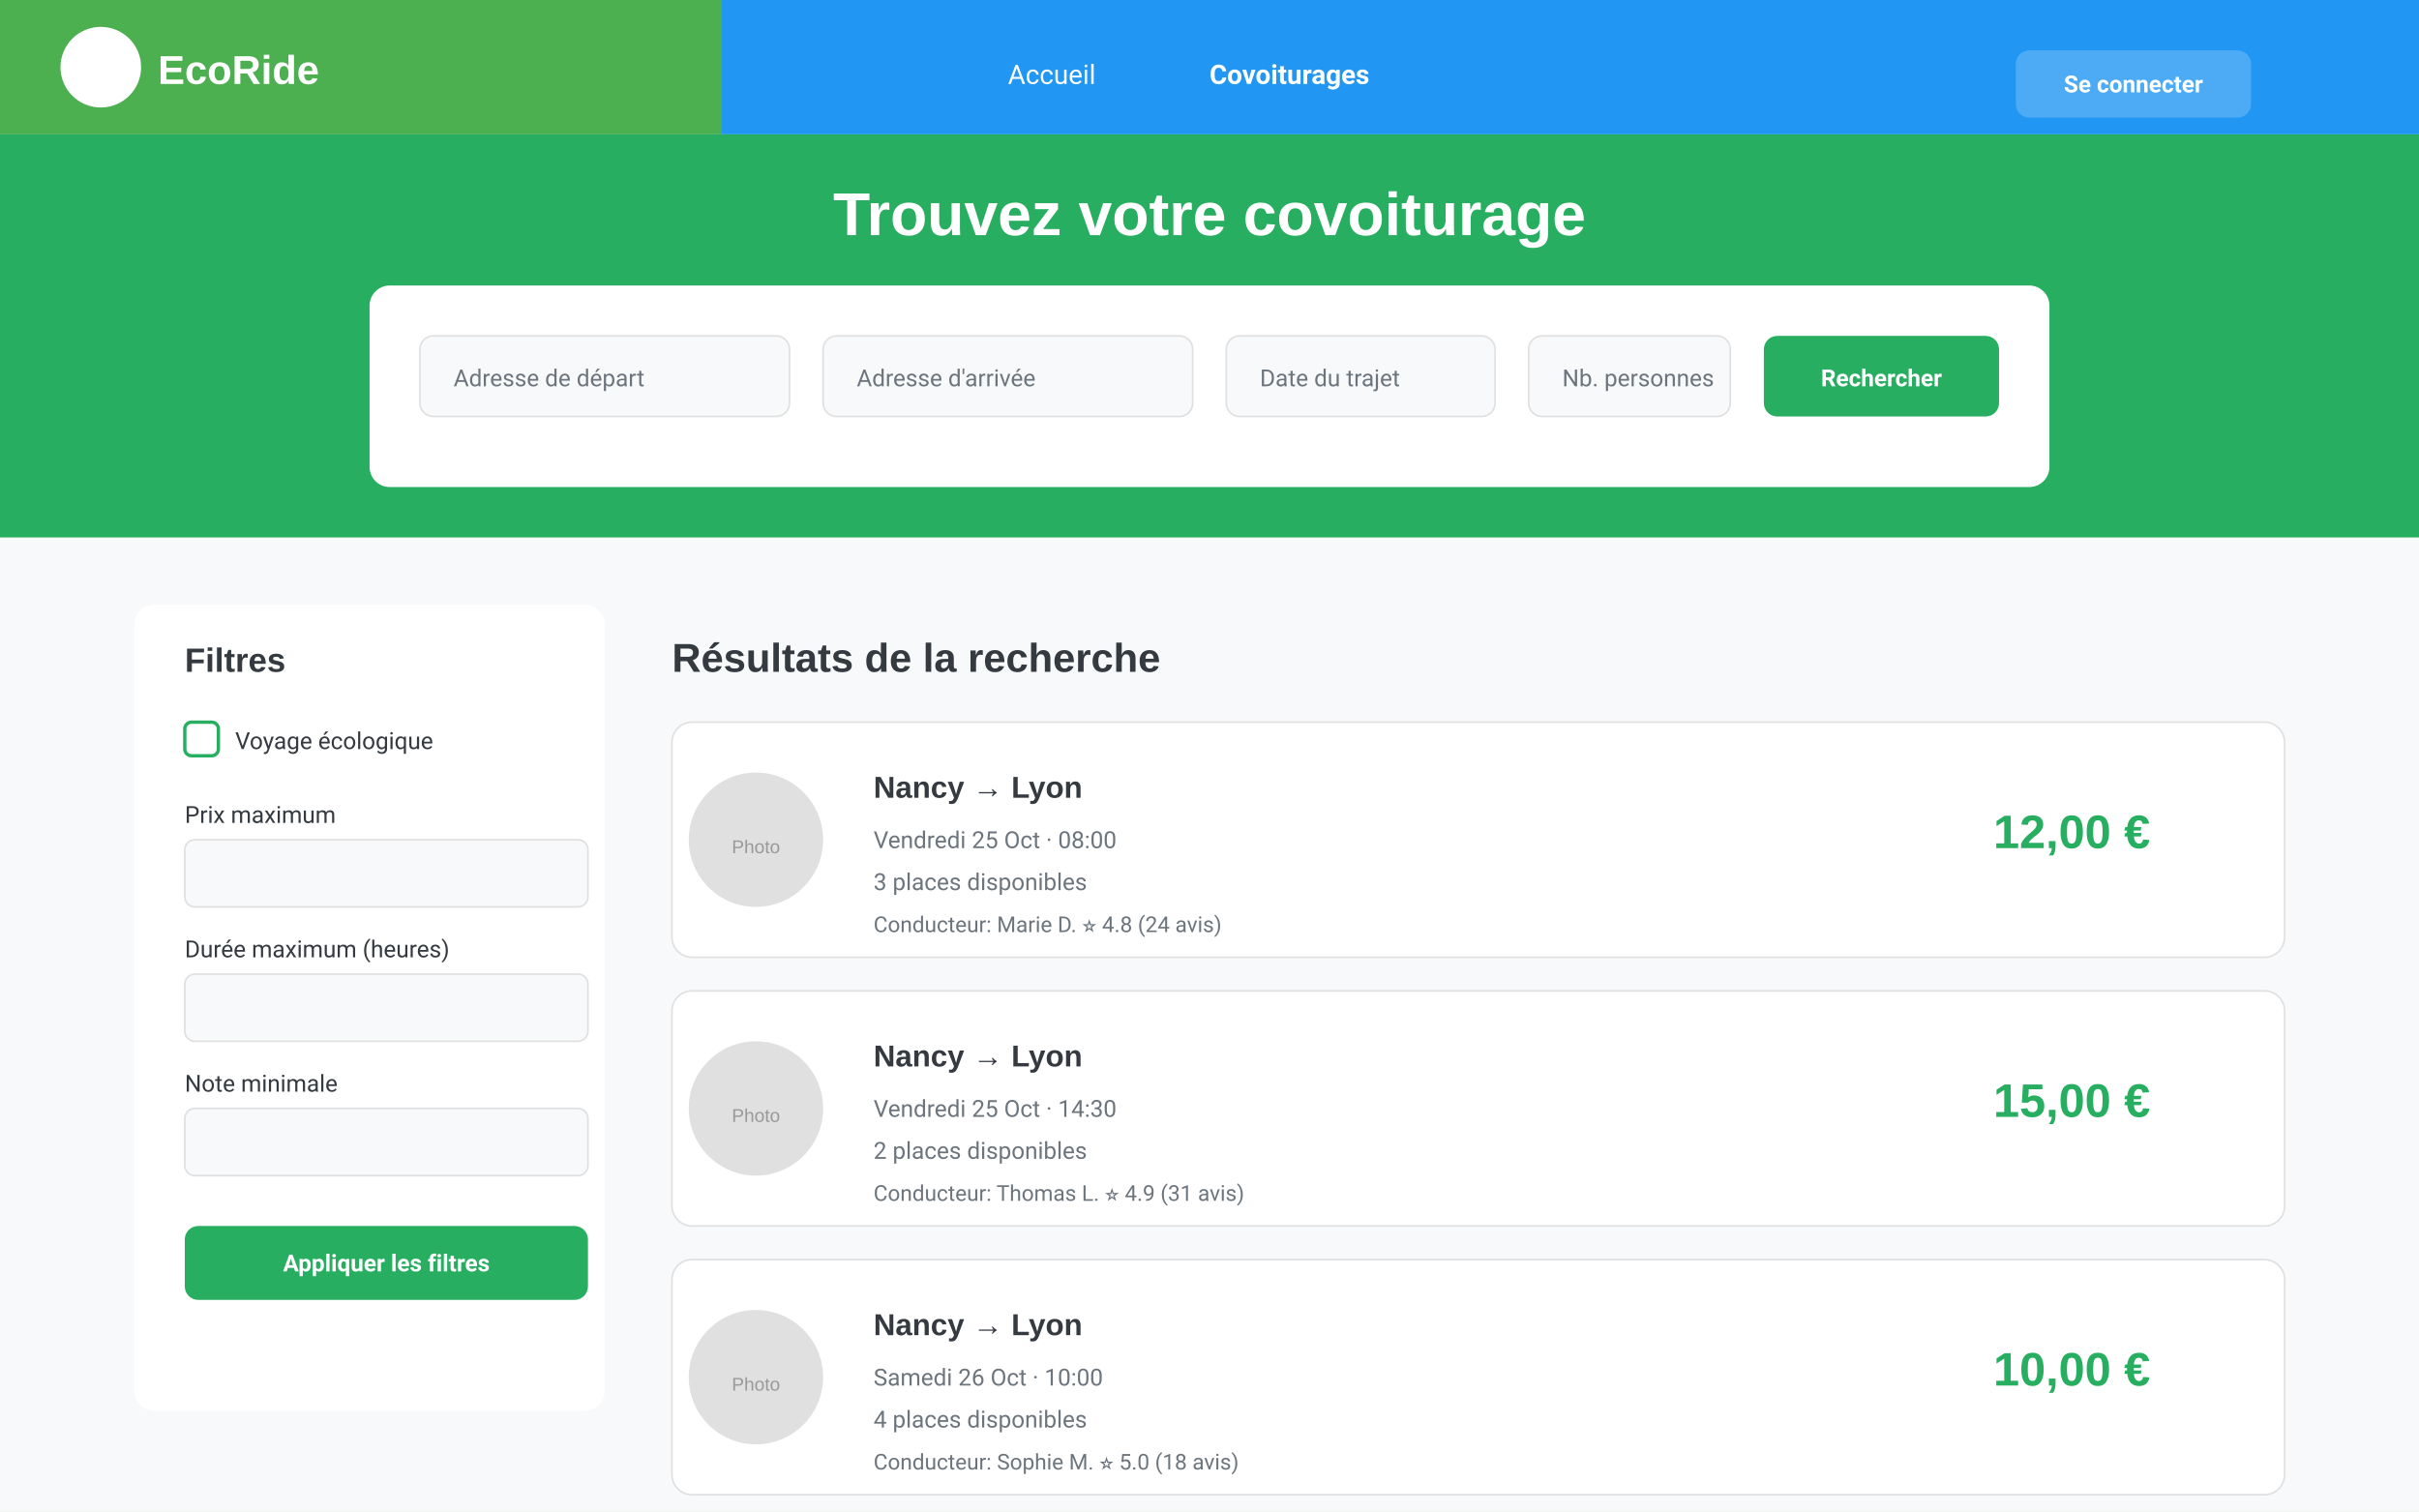
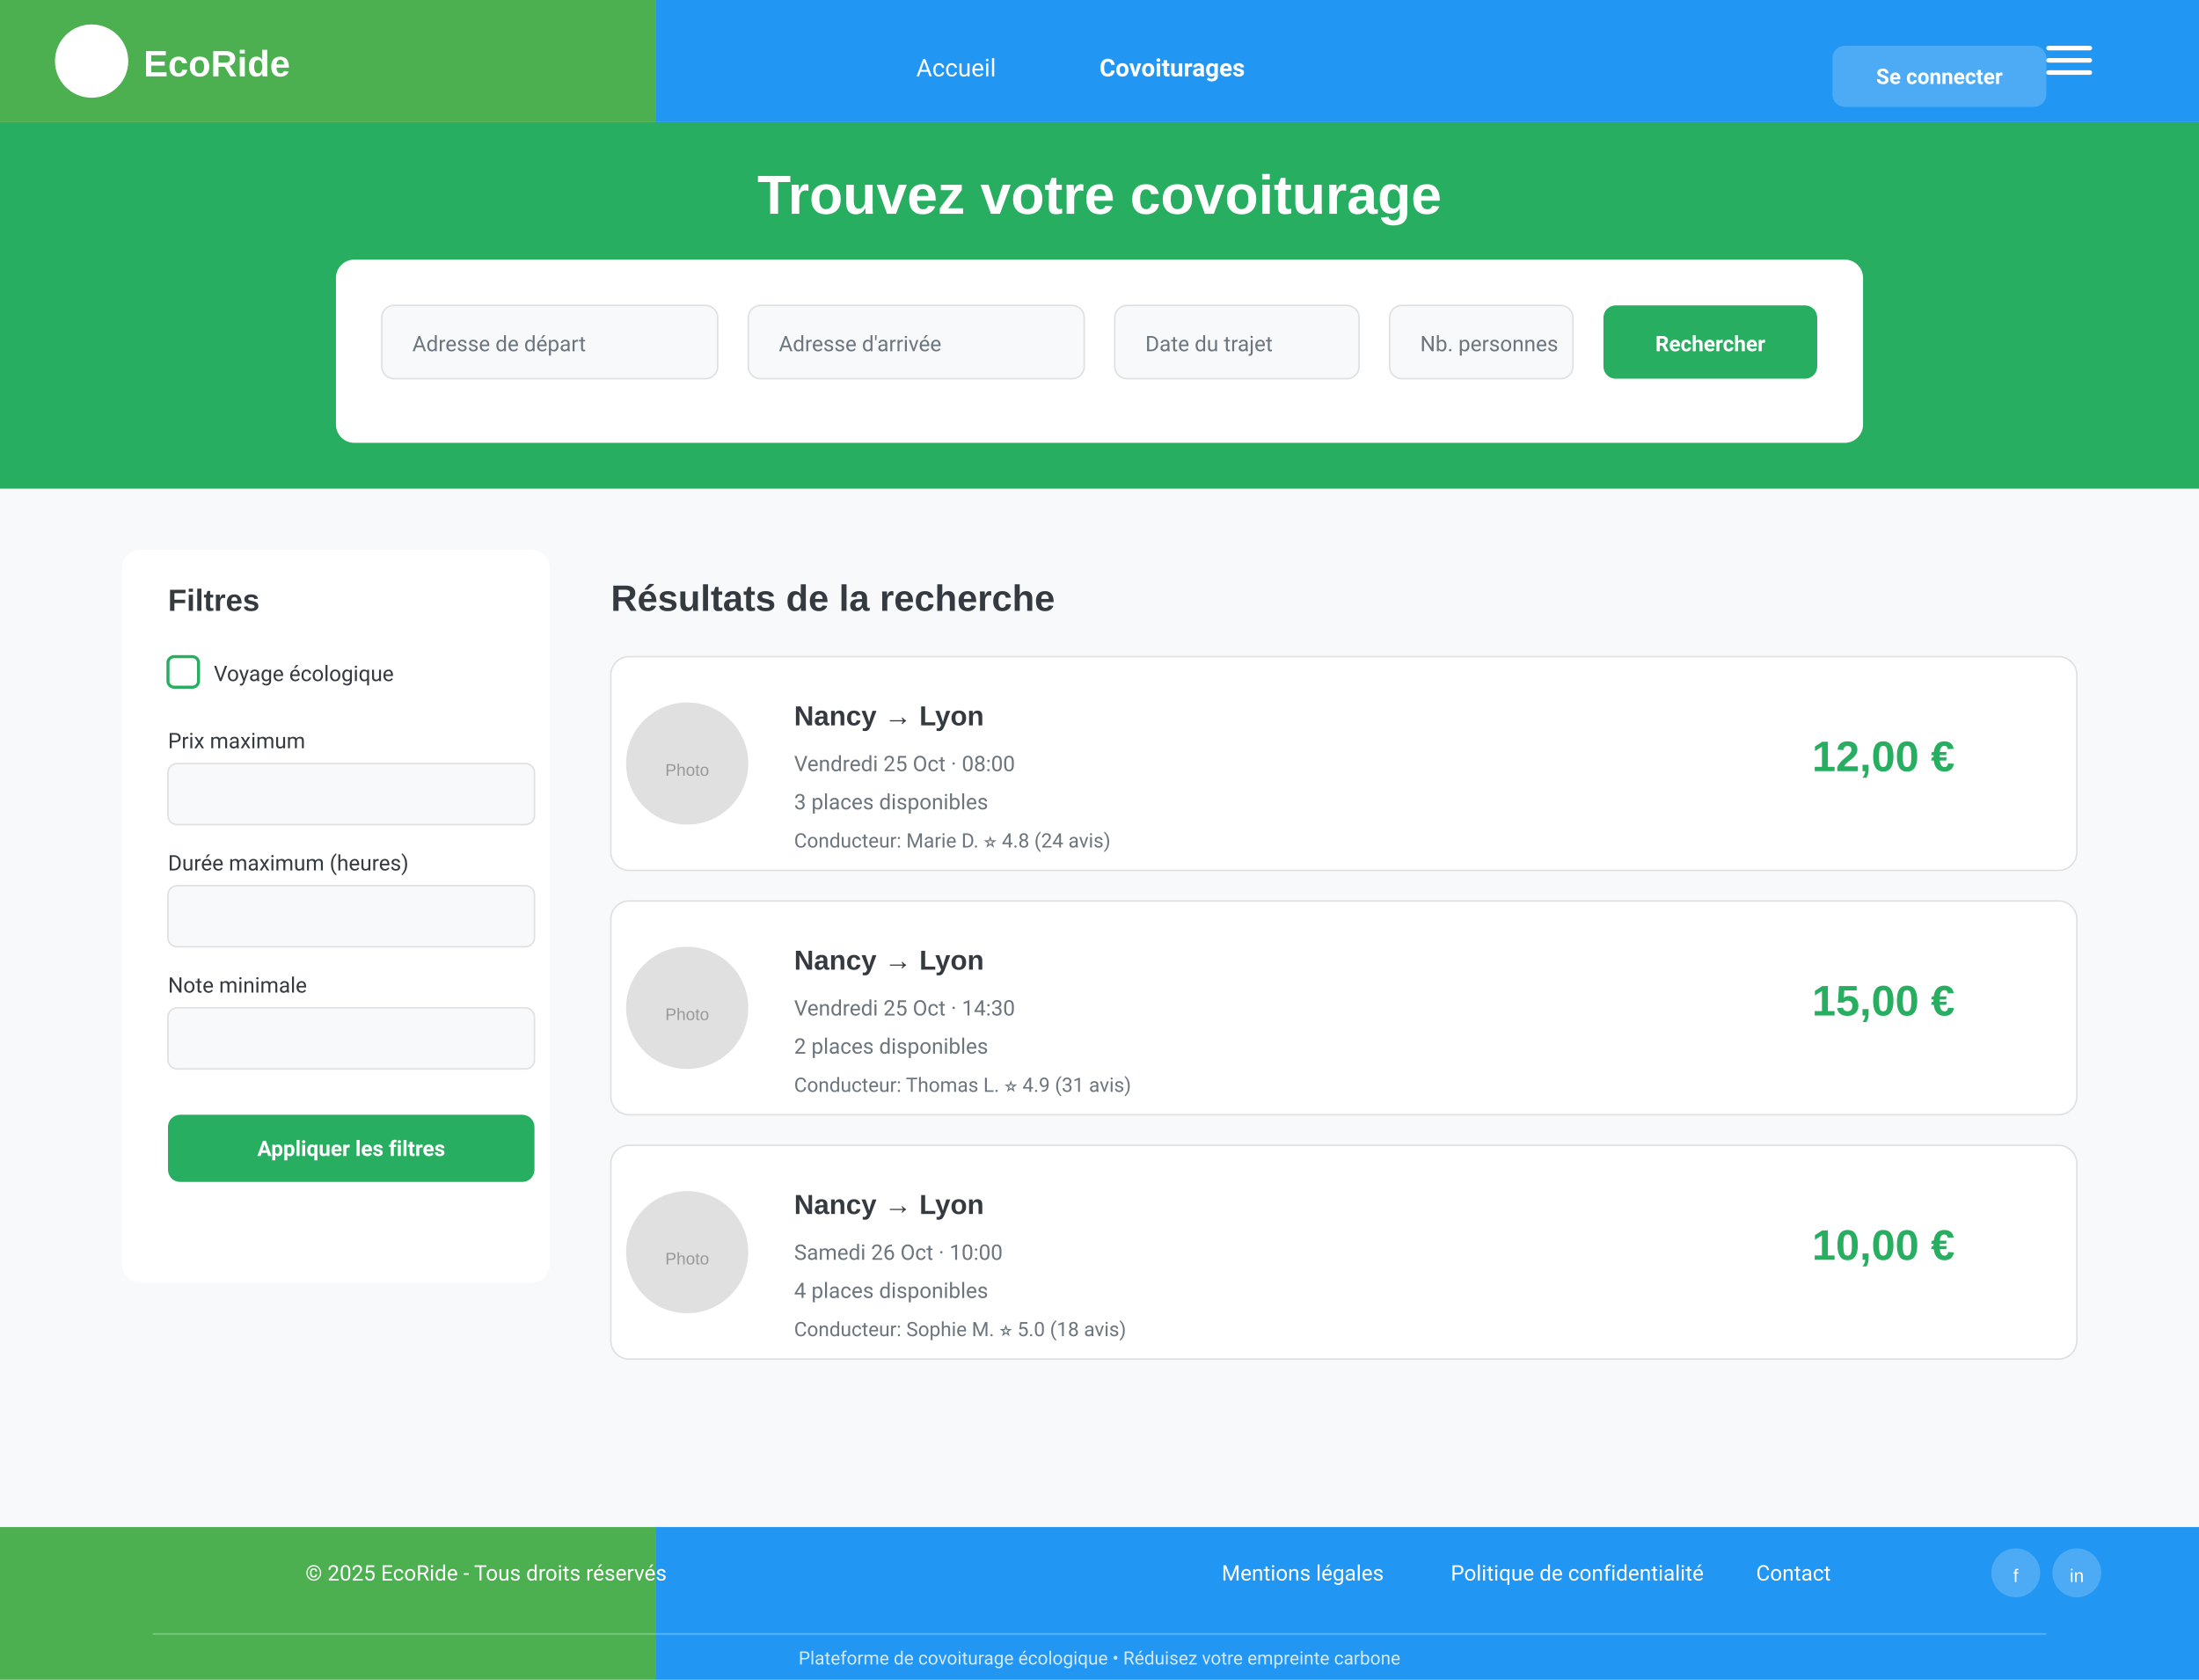
- <svg xmlns="http://www.w3.org/2000/svg" width="1440" height="900" viewBox="0 0 1440 900">
-   <rect width="1440" height="900" fill="#f8f9fa" />
+ <svg xmlns="http://www.w3.org/2000/svg" width="1440" height="1100" viewBox="0 0 1440 1100">
+   <rect width="1440" height="1100" fill="#f8f9fa" />
  <rect width="1440" height="80" fill="url(#headerGrad)" />
  <defs>
    <linearGradient id="headerGrad" x1="0%" x2="100%">
      <stop offset="30%" stop-color="#4CAF50" />
      <stop offset="30%" stop-color="#2196F3" />
    </linearGradient>
  </defs>
  <circle cx="60" cy="40" r="24" fill="#ffffff" />
  <text x="94" y="50" font-family="Poppins, Arial" font-size="24" font-weight="700" fill="#ffffff">EcoRide</text>
+   <g id="burger-menu">
+     <rect x="1340" y="30" width="30" height="3" rx="1.5" fill="#ffffff" />
+     <rect x="1340" y="38" width="30" height="3" rx="1.5" fill="#ffffff" />
+     <rect x="1340" y="46" width="30" height="3" rx="1.5" fill="#ffffff" />
+   </g>
  <text x="600" y="50" font-family="Roboto, Arial" font-size="16" fill="#ffffff">Accueil</text>
  <text x="720" y="50" font-family="Roboto, Arial" font-size="16" fill="#ffffff" font-weight="600">Covoiturages</text>
  <rect x="1200" y="30" width="140" height="40" rx="8" fill="rgba(255,255,255,0.2)" />
  <text x="1270" y="55" font-family="Roboto, Arial" font-size="14" font-weight="600" text-anchor="middle" fill="#ffffff">Se connecter</text>
  <rect x="0" y="80" width="1440" height="240" fill="#27ae60" />
  <text x="720" y="140" font-family="Poppins, Arial" font-size="36" font-weight="700" text-anchor="middle" fill="#ffffff">Trouvez votre covoiturage</text>
  <rect x="220" y="170" width="1000" height="120" rx="12" fill="#ffffff" />
  <rect x="250" y="200" width="220" height="48" rx="8" fill="#f8f9fa" stroke="#e0e0e0" />
  <text x="270" y="230" font-family="Roboto, Arial" font-size="14" fill="#6c757d">Adresse de départ</text>
  <rect x="490" y="200" width="220" height="48" rx="8" fill="#f8f9fa" stroke="#e0e0e0" />
  <text x="510" y="230" font-family="Roboto, Arial" font-size="14" fill="#6c757d">Adresse d'arrivée</text>
  <rect x="730" y="200" width="160" height="48" rx="8" fill="#f8f9fa" stroke="#e0e0e0" />
  <text x="750" y="230" font-family="Roboto, Arial" font-size="14" fill="#6c757d">Date du trajet</text>
  <rect x="910" y="200" width="120" height="48" rx="8" fill="#f8f9fa" stroke="#e0e0e0" />
  <text x="930" y="230" font-family="Roboto, Arial" font-size="14" fill="#6c757d">Nb. personnes</text>
  <rect x="1050" y="200" width="140" height="48" rx="8" fill="#27ae60" />
  <text x="1120" y="230" font-family="Roboto, Arial" font-size="14" font-weight="700" text-anchor="middle" fill="#ffffff">Rechercher</text>
  <rect x="80" y="360" width="280" height="480" rx="12" fill="#ffffff" />
  <text x="110" y="400" font-family="Poppins, Arial" font-size="20" font-weight="600" fill="#343a40">Filtres</text>
  <rect x="110" y="430" width="20" height="20" rx="4" fill="none" stroke="#27ae60" stroke-width="2" />
  <text x="140" y="446" font-family="Roboto, Arial" font-size="14" fill="#343a40">Voyage écologique</text>
  <text x="110" y="490" font-family="Roboto, Arial" font-size="14" fill="#343a40">Prix maximum</text>
  <rect x="110" y="500" width="240" height="40" rx="6" fill="#f8f9fa" stroke="#e0e0e0" />
  <text x="110" y="570" font-family="Roboto, Arial" font-size="14" fill="#343a40">Durée maximum (heures)</text>
  <rect x="110" y="580" width="240" height="40" rx="6" fill="#f8f9fa" stroke="#e0e0e0" />
  <text x="110" y="650" font-family="Roboto, Arial" font-size="14" fill="#343a40">Note minimale</text>
  <rect x="110" y="660" width="240" height="40" rx="6" fill="#f8f9fa" stroke="#e0e0e0" />
  <rect x="110" y="730" width="240" height="44" rx="8" fill="#27ae60" />
  <text x="230" y="757" font-family="Roboto, Arial" font-size="14" font-weight="600" text-anchor="middle" fill="#ffffff">Appliquer les filtres</text>
  <text x="400" y="400" font-family="Poppins, Arial" font-size="24" font-weight="600" fill="#343a40">Résultats de la recherche</text>
  <rect x="400" y="430" width="960" height="140" rx="12" fill="#ffffff" stroke="#e0e0e0" />
  <circle cx="450" cy="500" r="40" fill="#e0e0e0" />
  <text x="450" y="508" font-family="Arial" font-size="11" text-anchor="middle" fill="#999">Photo</text>
  <text x="520" y="475" font-family="Poppins, Arial" font-size="18" font-weight="700" fill="#343a40">Nancy → Lyon</text>
  <text x="520" y="505" font-family="Roboto, Arial" font-size="14" fill="#6c757d">Vendredi 25 Oct · 08:00</text>
  <text x="520" y="530" font-family="Roboto, Arial" font-size="14" fill="#6c757d">3 places disponibles</text>
  <text x="520" y="555" font-family="Roboto, Arial" font-size="13" fill="#6c757d">Conducteur: Marie D. ⭐ 4.8 (24 avis)</text>
  <text x="1280" y="505" font-family="Poppins, Arial" font-size="28" font-weight="700" text-anchor="end" fill="#27ae60">12,00 €</text>
  <rect x="400" y="590" width="960" height="140" rx="12" fill="#ffffff" stroke="#e0e0e0" />
  <circle cx="450" cy="660" r="40" fill="#e0e0e0" />
  <text x="450" y="668" font-family="Arial" font-size="11" text-anchor="middle" fill="#999">Photo</text>
  <text x="520" y="635" font-family="Poppins, Arial" font-size="18" font-weight="700" fill="#343a40">Nancy → Lyon</text>
  <text x="520" y="665" font-family="Roboto, Arial" font-size="14" fill="#6c757d">Vendredi 25 Oct · 14:30</text>
  <text x="520" y="690" font-family="Roboto, Arial" font-size="14" fill="#6c757d">2 places disponibles</text>
  <text x="520" y="715" font-family="Roboto, Arial" font-size="13" fill="#6c757d">Conducteur: Thomas L. ⭐ 4.9 (31 avis)</text>
  <text x="1280" y="665" font-family="Poppins, Arial" font-size="28" font-weight="700" text-anchor="end" fill="#27ae60">15,00 €</text>
  <rect x="400" y="750" width="960" height="140" rx="12" fill="#ffffff" stroke="#e0e0e0" />
  <circle cx="450" cy="820" r="40" fill="#e0e0e0" />
  <text x="450" y="828" font-family="Arial" font-size="11" text-anchor="middle" fill="#999">Photo</text>
  <text x="520" y="795" font-family="Poppins, Arial" font-size="18" font-weight="700" fill="#343a40">Nancy → Lyon</text>
  <text x="520" y="825" font-family="Roboto, Arial" font-size="14" fill="#6c757d">Samedi 26 Oct · 10:00</text>
  <text x="520" y="850" font-family="Roboto, Arial" font-size="14" fill="#6c757d">4 places disponibles</text>
  <text x="520" y="875" font-family="Roboto, Arial" font-size="13" fill="#6c757d">Conducteur: Sophie M. ⭐ 5.0 (18 avis)</text>
  <text x="1280" y="825" font-family="Poppins, Arial" font-size="28" font-weight="700" text-anchor="end" fill="#27ae60">10,00 €</text>
+   <rect y="1000" width="1440" height="100" fill="url(#footerGrad)" />
+   <defs>
+     <linearGradient id="footerGrad" x1="0%" x2="100%">
+       <stop offset="30%" stop-color="#4CAF50" />
+       <stop offset="30%" stop-color="#2196F3" />
+     </linearGradient>
+   </defs>
+   <text x="200" y="1035" font-family="Roboto, Arial" font-size="14" fill="#ffffff">© 2025 EcoRide - Tous droits réservés</text>
+   <text x="800" y="1035" font-family="Roboto, Arial" font-size="14" fill="#ffffff">Mentions légales</text>
+   <text x="950" y="1035" font-family="Roboto, Arial" font-size="14" fill="#ffffff">Politique de confidentialité</text>
+   <text x="1150" y="1035" font-family="Roboto, Arial" font-size="14" fill="#ffffff">Contact</text>
+   <circle cx="1320" cy="1030" r="16" fill="rgba(255,255,255,0.2)" />
+   <text x="1320" y="1036" font-family="Arial" font-size="12" text-anchor="middle" fill="#ffffff">f</text>
+   <circle cx="1360" cy="1030" r="16" fill="rgba(255,255,255,0.2)" />
+   <text x="1360" y="1036" font-family="Arial" font-size="12" text-anchor="middle" fill="#ffffff">in</text>
+   <line x1="100" y1="1070" x2="1340" y2="1070" stroke="rgba(255,255,255,0.3)" stroke-width="1" />
+   <text x="720" y="1090" font-family="Roboto, Arial" font-size="12" text-anchor="middle" fill="rgba(255,255,255,0.8)">Plateforme de covoiturage écologique • Réduisez votre empreinte carbone</text>
</svg>
